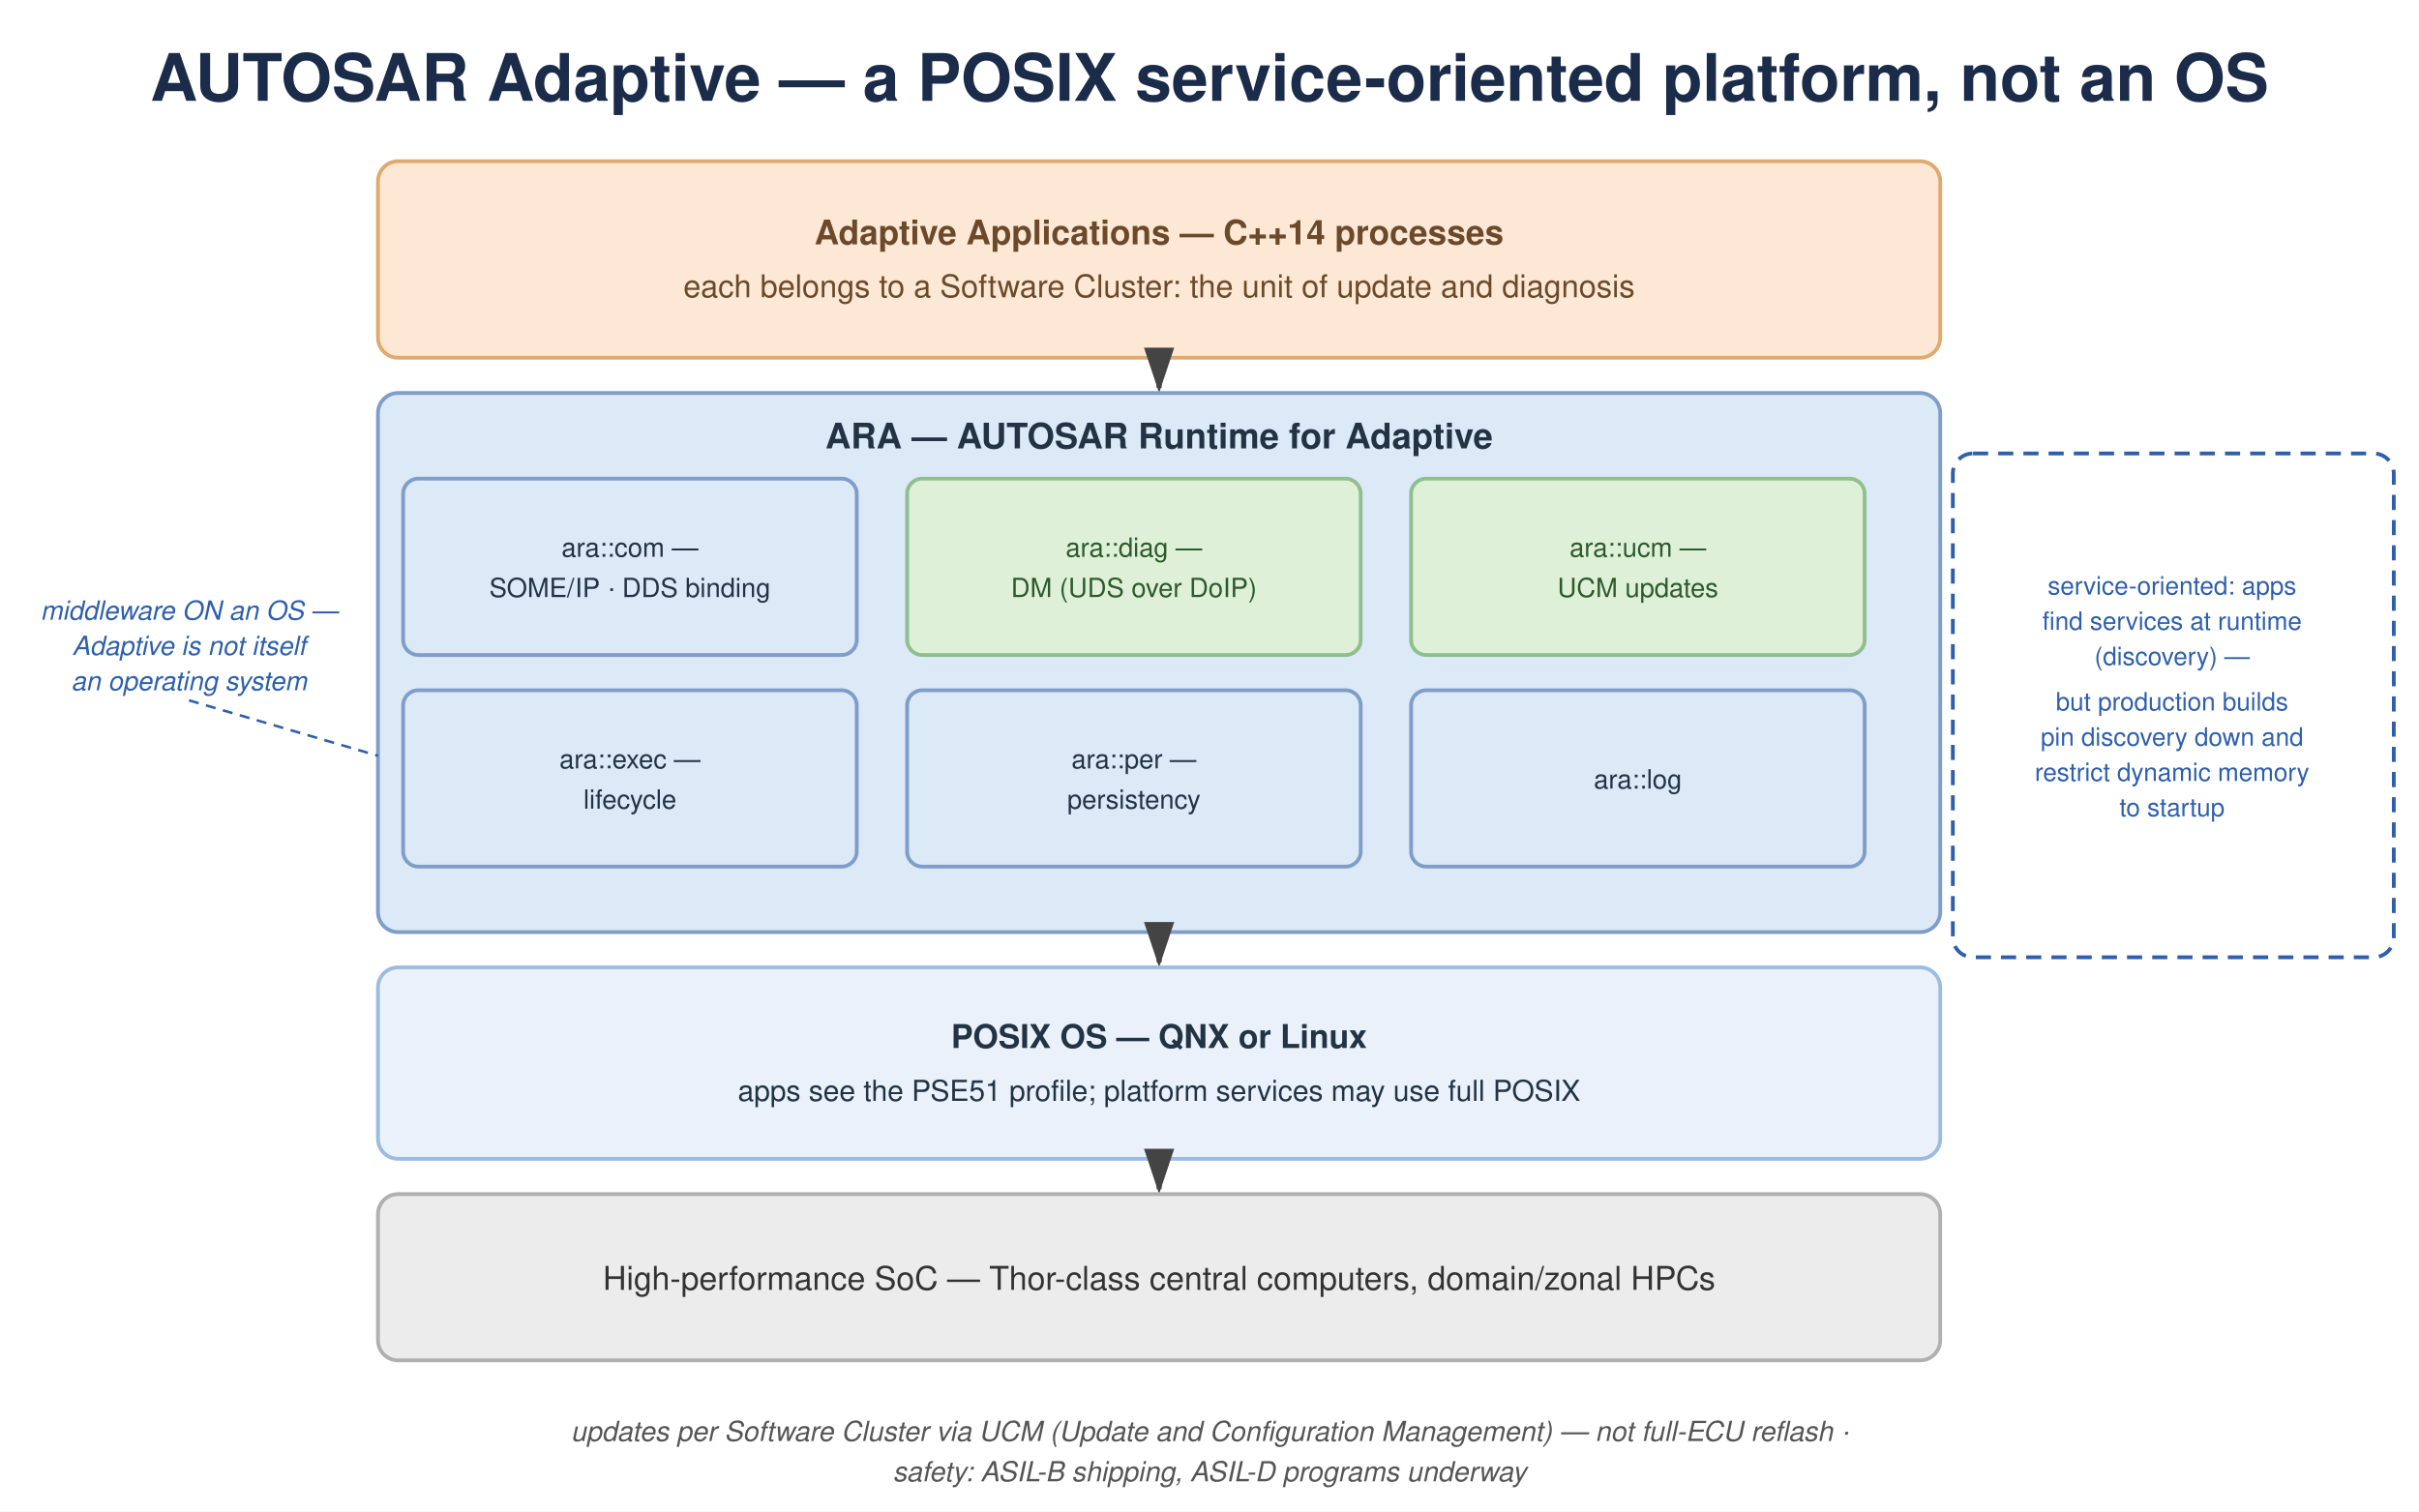
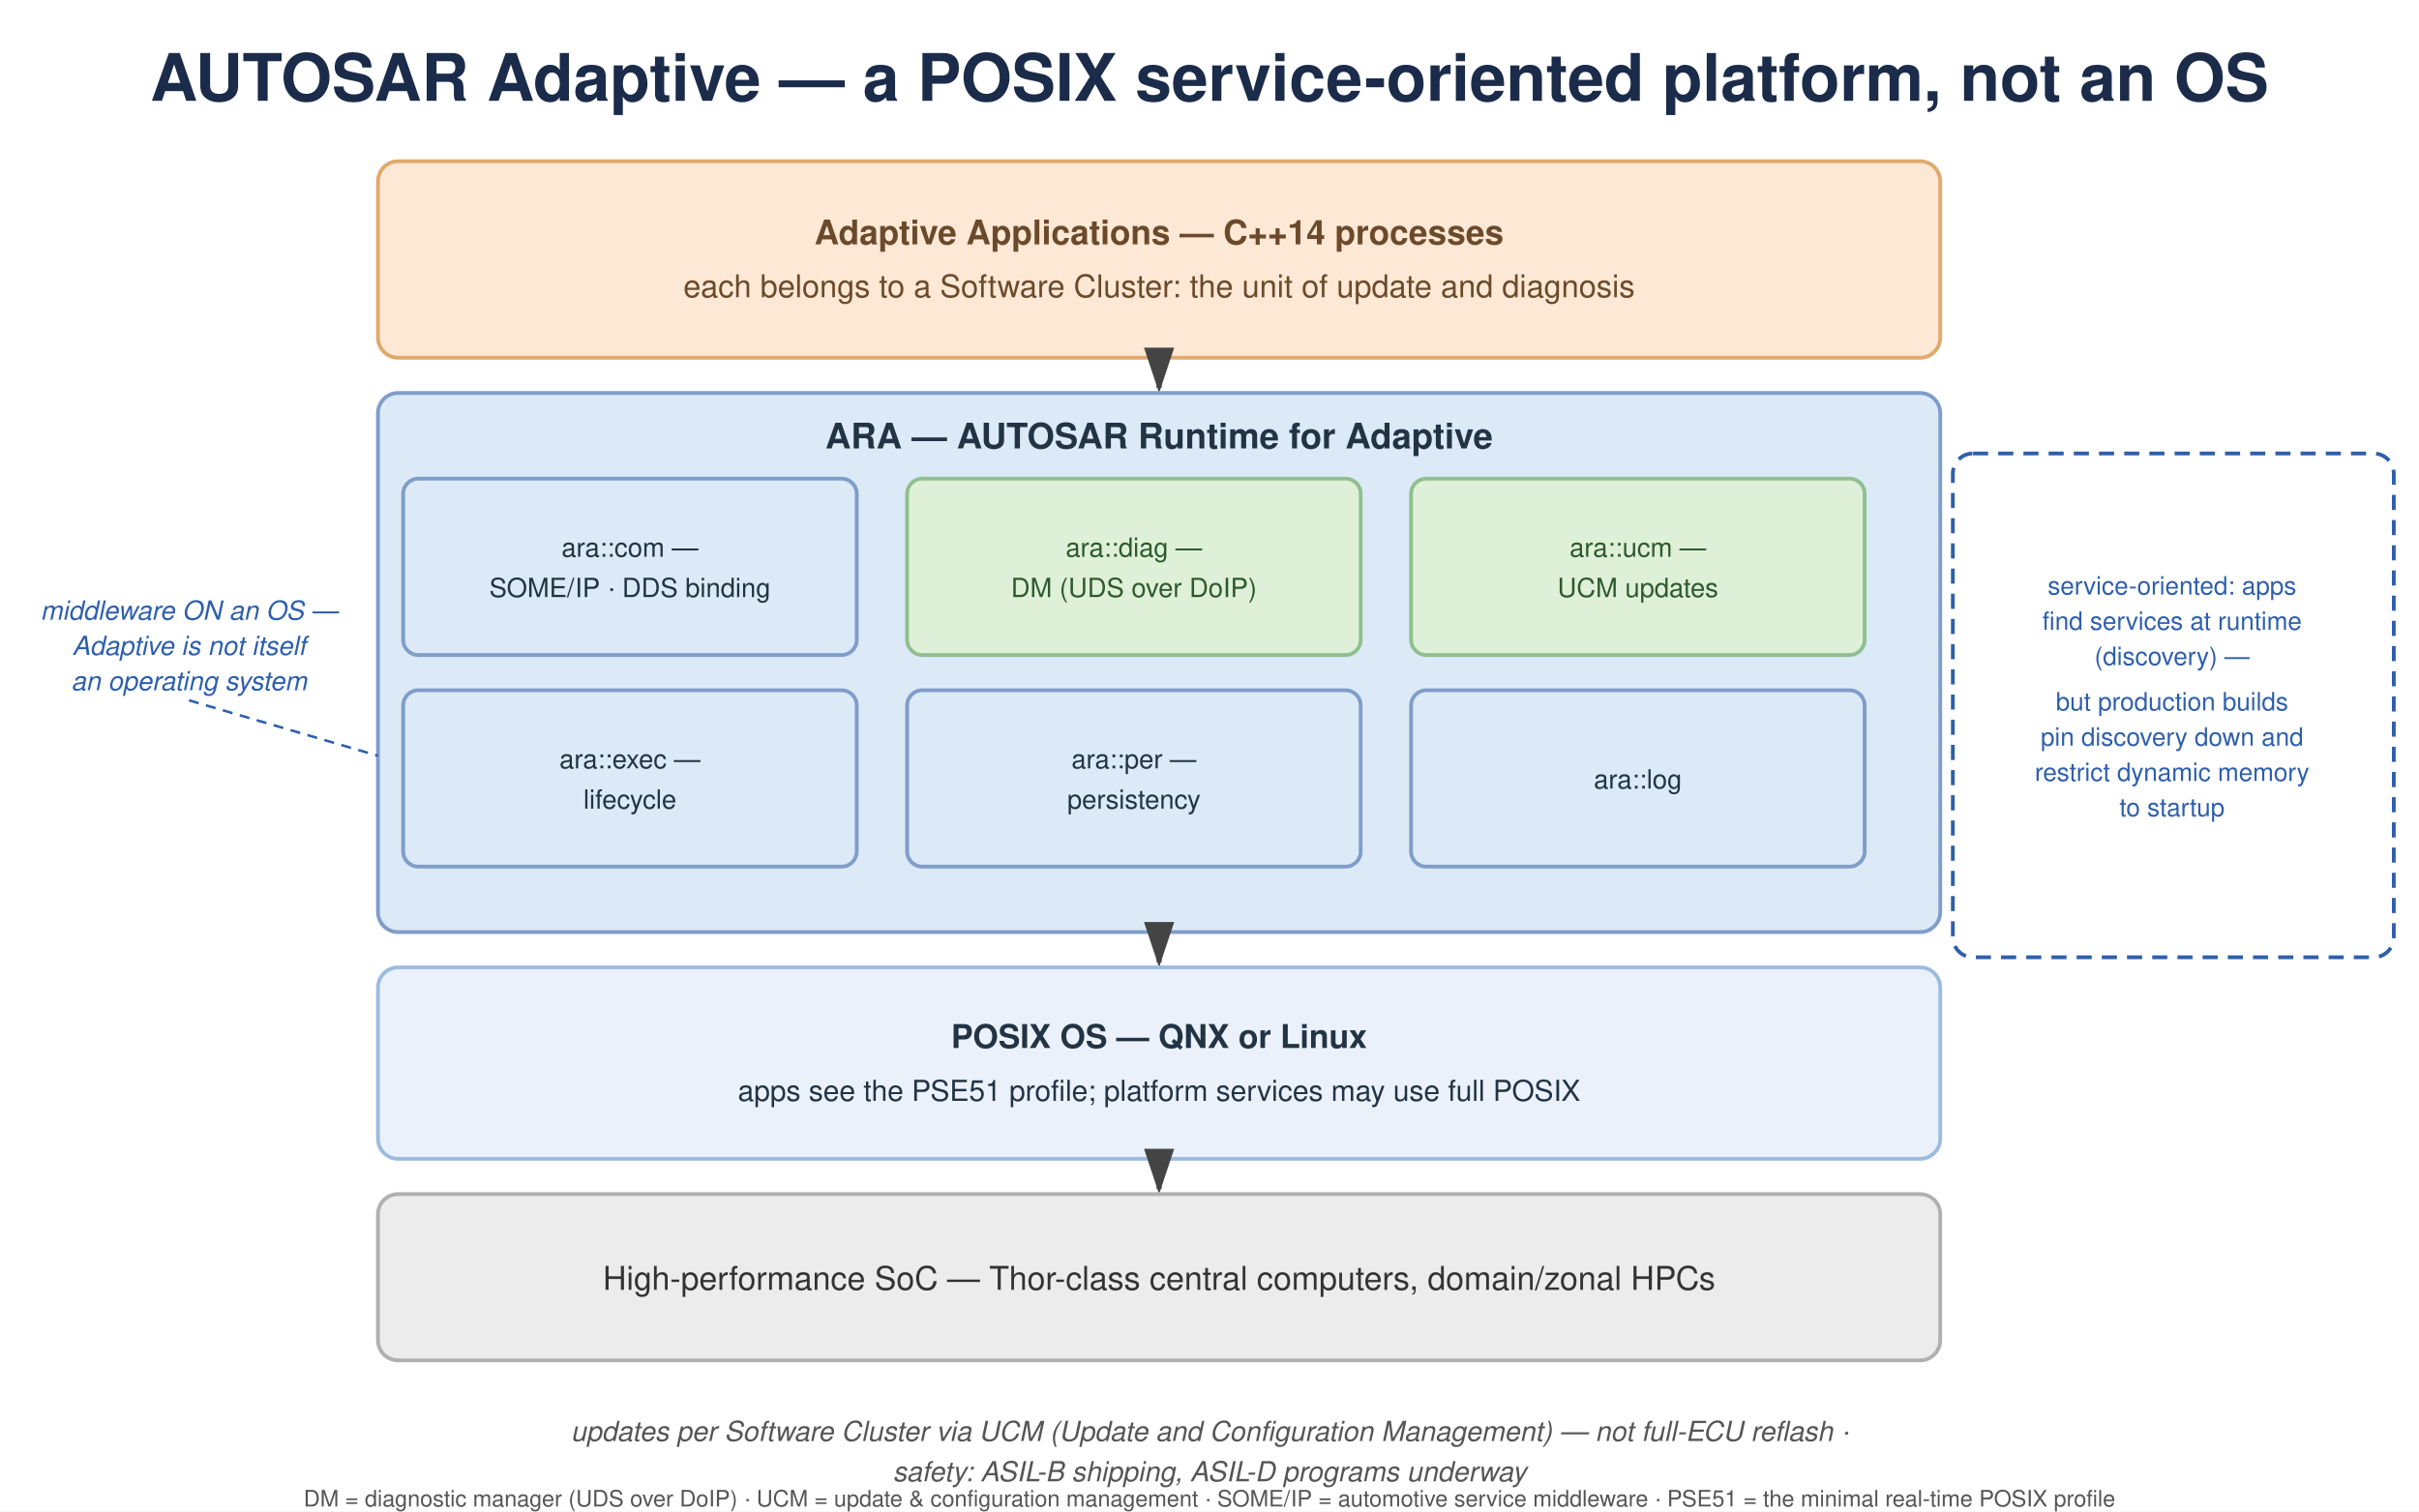
<svg xmlns="http://www.w3.org/2000/svg" viewBox="0 0 960 600" width="960" height="600" font-family="Helvetica, Arial, sans-serif">
  <rect x="0" y="0" width="960" height="600" fill="#ffffff" />
  <defs>
    <marker id="arr" markerWidth="10" markerHeight="10" refX="8" refY="3" orient="auto" markerUnits="strokeWidth">
      <path d="M0,0 L9,3 L0,6 z" fill="#444" />
    </marker>
  </defs>
  <text x="480" y="40" text-anchor="middle" font-size="26" font-weight="700" fill="#1b2b4a">AUTOSAR Adaptive — a POSIX service-oriented platform, not an OS</text>
  <rect x="150" y="64" width="620" height="78" rx="8" fill="#FCE8D5" stroke="#E0A96D" stroke-width="1.5" />
  <text x="460" y="97" text-anchor="middle" font-size="13.5" font-weight="700" fill="#6B4A2B">Adaptive Applications — C++14 processes</text>
  <text x="460" y="118" text-anchor="middle" font-size="12.5" fill="#6B4A2B">each belongs to a Software Cluster: the unit of update and diagnosis</text>
  <line x1="460" y1="142" x2="460" y2="154" stroke="#444" stroke-width="2" marker-end="url(#arr)" />
  <rect x="150" y="156" width="620" height="214" rx="8" fill="#DCE9F7" stroke="#7f9dc9" stroke-width="1.5" />
  <text x="460" y="178" text-anchor="middle" font-size="14" font-weight="700" fill="#223344">ARA — AUTOSAR Runtime for Adaptive</text>
  <rect x="160" y="190" width="180" height="70" rx="6" fill="#DCE9F7" stroke="#7f9dc9" stroke-width="1.5" />
  <text x="250" y="221" text-anchor="middle" font-size="10.5" fill="#223344">ara::com —</text>
  <text x="250" y="237" text-anchor="middle" font-size="10.5" fill="#223344">SOME/IP · DDS binding</text>
  <rect x="360" y="190" width="180" height="70" rx="6" fill="#DFF0D8" stroke="#8FBF8F" stroke-width="1.5" />
  <text x="450" y="221" text-anchor="middle" font-size="10.5" fill="#2d5a2d">ara::diag —</text>
  <text x="450" y="237" text-anchor="middle" font-size="10.5" fill="#2d5a2d">DM (UDS over DoIP)</text>
  <rect x="560" y="190" width="180" height="70" rx="6" fill="#DFF0D8" stroke="#8FBF8F" stroke-width="1.5" />
  <text x="650" y="221" text-anchor="middle" font-size="10.5" fill="#2d5a2d">ara::ucm —</text>
  <text x="650" y="237" text-anchor="middle" font-size="10.5" fill="#2d5a2d">UCM updates</text>
  <rect x="160" y="274" width="180" height="70" rx="6" fill="#DCE9F7" stroke="#7f9dc9" stroke-width="1.5" />
  <text x="250" y="305" text-anchor="middle" font-size="10.5" fill="#223344">ara::exec —</text>
  <text x="250" y="321" text-anchor="middle" font-size="10.5" fill="#223344">lifecycle</text>
  <rect x="360" y="274" width="180" height="70" rx="6" fill="#DCE9F7" stroke="#7f9dc9" stroke-width="1.5" />
  <text x="450" y="305" text-anchor="middle" font-size="10.5" fill="#223344">ara::per —</text>
  <text x="450" y="321" text-anchor="middle" font-size="10.5" fill="#223344">persistency</text>
  <rect x="560" y="274" width="180" height="70" rx="6" fill="#DCE9F7" stroke="#7f9dc9" stroke-width="1.5" />
  <text x="650" y="313" text-anchor="middle" font-size="10.5" fill="#223344">ara::log</text>
  <line x1="460" y1="370" x2="460" y2="382" stroke="#444" stroke-width="2" marker-end="url(#arr)" />
  <rect x="150" y="384" width="620" height="76" rx="8" fill="#EAF1FB" stroke="#9BBCE0" stroke-width="1.5" />
  <text x="460" y="416" text-anchor="middle" font-size="13" font-weight="700" fill="#223344">POSIX OS — QNX or Linux</text>
  <text x="460" y="437" text-anchor="middle" font-size="11.5" fill="#223344">apps see the PSE51 profile; platform services may use full POSIX</text>
  <line x1="460" y1="460" x2="460" y2="472" stroke="#444" stroke-width="2" marker-end="url(#arr)" />
  <rect x="150" y="474" width="620" height="66" rx="8" fill="#ECECEC" stroke="#B0B0B0" stroke-width="1.5" />
  <text x="460" y="512" text-anchor="middle" font-size="13" fill="#333">High-performance SoC — Thor-class central computers, domain/zonal HPCs</text>
  <rect x="775" y="180" width="175" height="200" rx="8" fill="#ffffff" stroke="#2E5FAC" stroke-width="1.5" stroke-dasharray="6,4" />
  <text x="862" y="236" text-anchor="middle" font-size="10" fill="#2E5FAC">service-oriented: apps</text>
  <text x="862" y="250" text-anchor="middle" font-size="10" fill="#2E5FAC">find services at runtime</text>
  <text x="862" y="264" text-anchor="middle" font-size="10" fill="#2E5FAC">(discovery) —</text>
  <text x="862" y="282" text-anchor="middle" font-size="10" fill="#2E5FAC">but production builds</text>
  <text x="862" y="296" text-anchor="middle" font-size="10" fill="#2E5FAC">pin discovery down and</text>
  <text x="862" y="310" text-anchor="middle" font-size="10" fill="#2E5FAC">restrict dynamic memory</text>
  <text x="862" y="324" text-anchor="middle" font-size="10" fill="#2E5FAC">to startup</text>
  <text x="75" y="246" text-anchor="middle" font-size="10.5" font-style="italic" fill="#2E5FAC">middleware ON an OS —</text>
  <text x="75" y="260" text-anchor="middle" font-size="10.5" font-style="italic" fill="#2E5FAC">Adaptive is not itself</text>
  <text x="75" y="274" text-anchor="middle" font-size="10.5" font-style="italic" fill="#2E5FAC">an operating system</text>
  <line x1="75" y1="278" x2="150" y2="300" stroke="#2E5FAC" stroke-width="1" stroke-dasharray="4,3" />
  <text x="480" y="572" text-anchor="middle" font-size="11" font-style="italic" fill="#555">updates per Software Cluster via UCM (Update and Configuration Management) — not full-ECU reflash ·</text>
  <text x="480" y="588" text-anchor="middle" font-size="11" font-style="italic" fill="#555">safety: ASIL-B shipping, ASIL-D programs underway</text>
+   <text x="480" y="598" text-anchor="middle" font-size="9" fill="#555555">DM = diagnostic manager (UDS over DoIP) · UCM = update &amp; configuration management · SOME/IP = automotive service middleware · PSE51 = the minimal real-time POSIX profile</text>
</svg>
